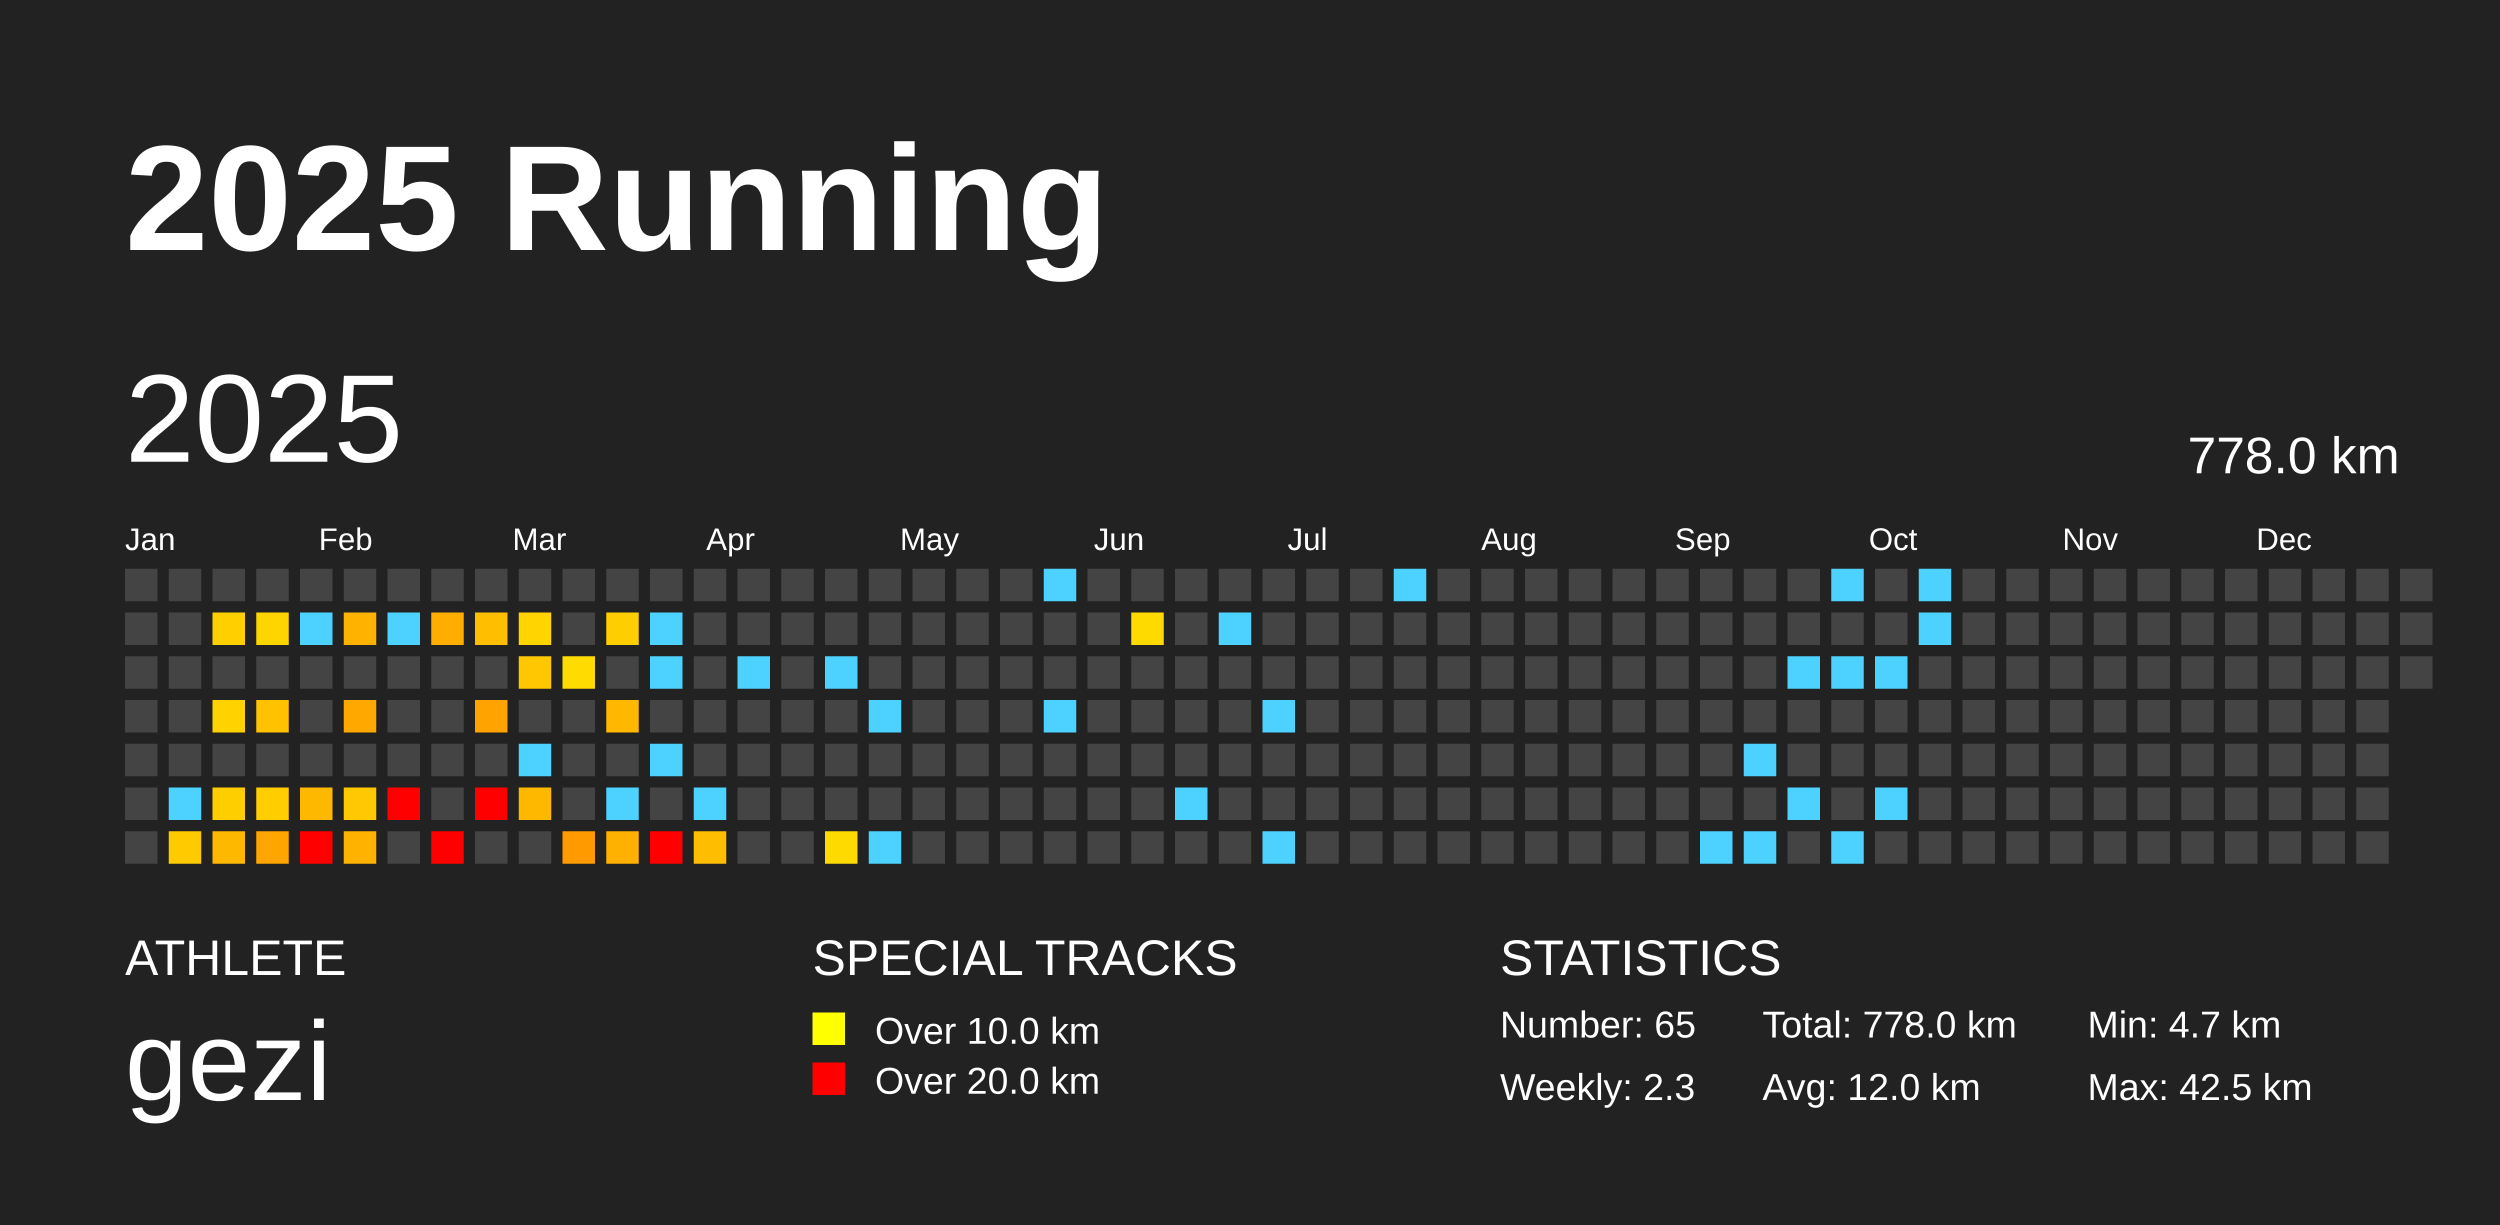
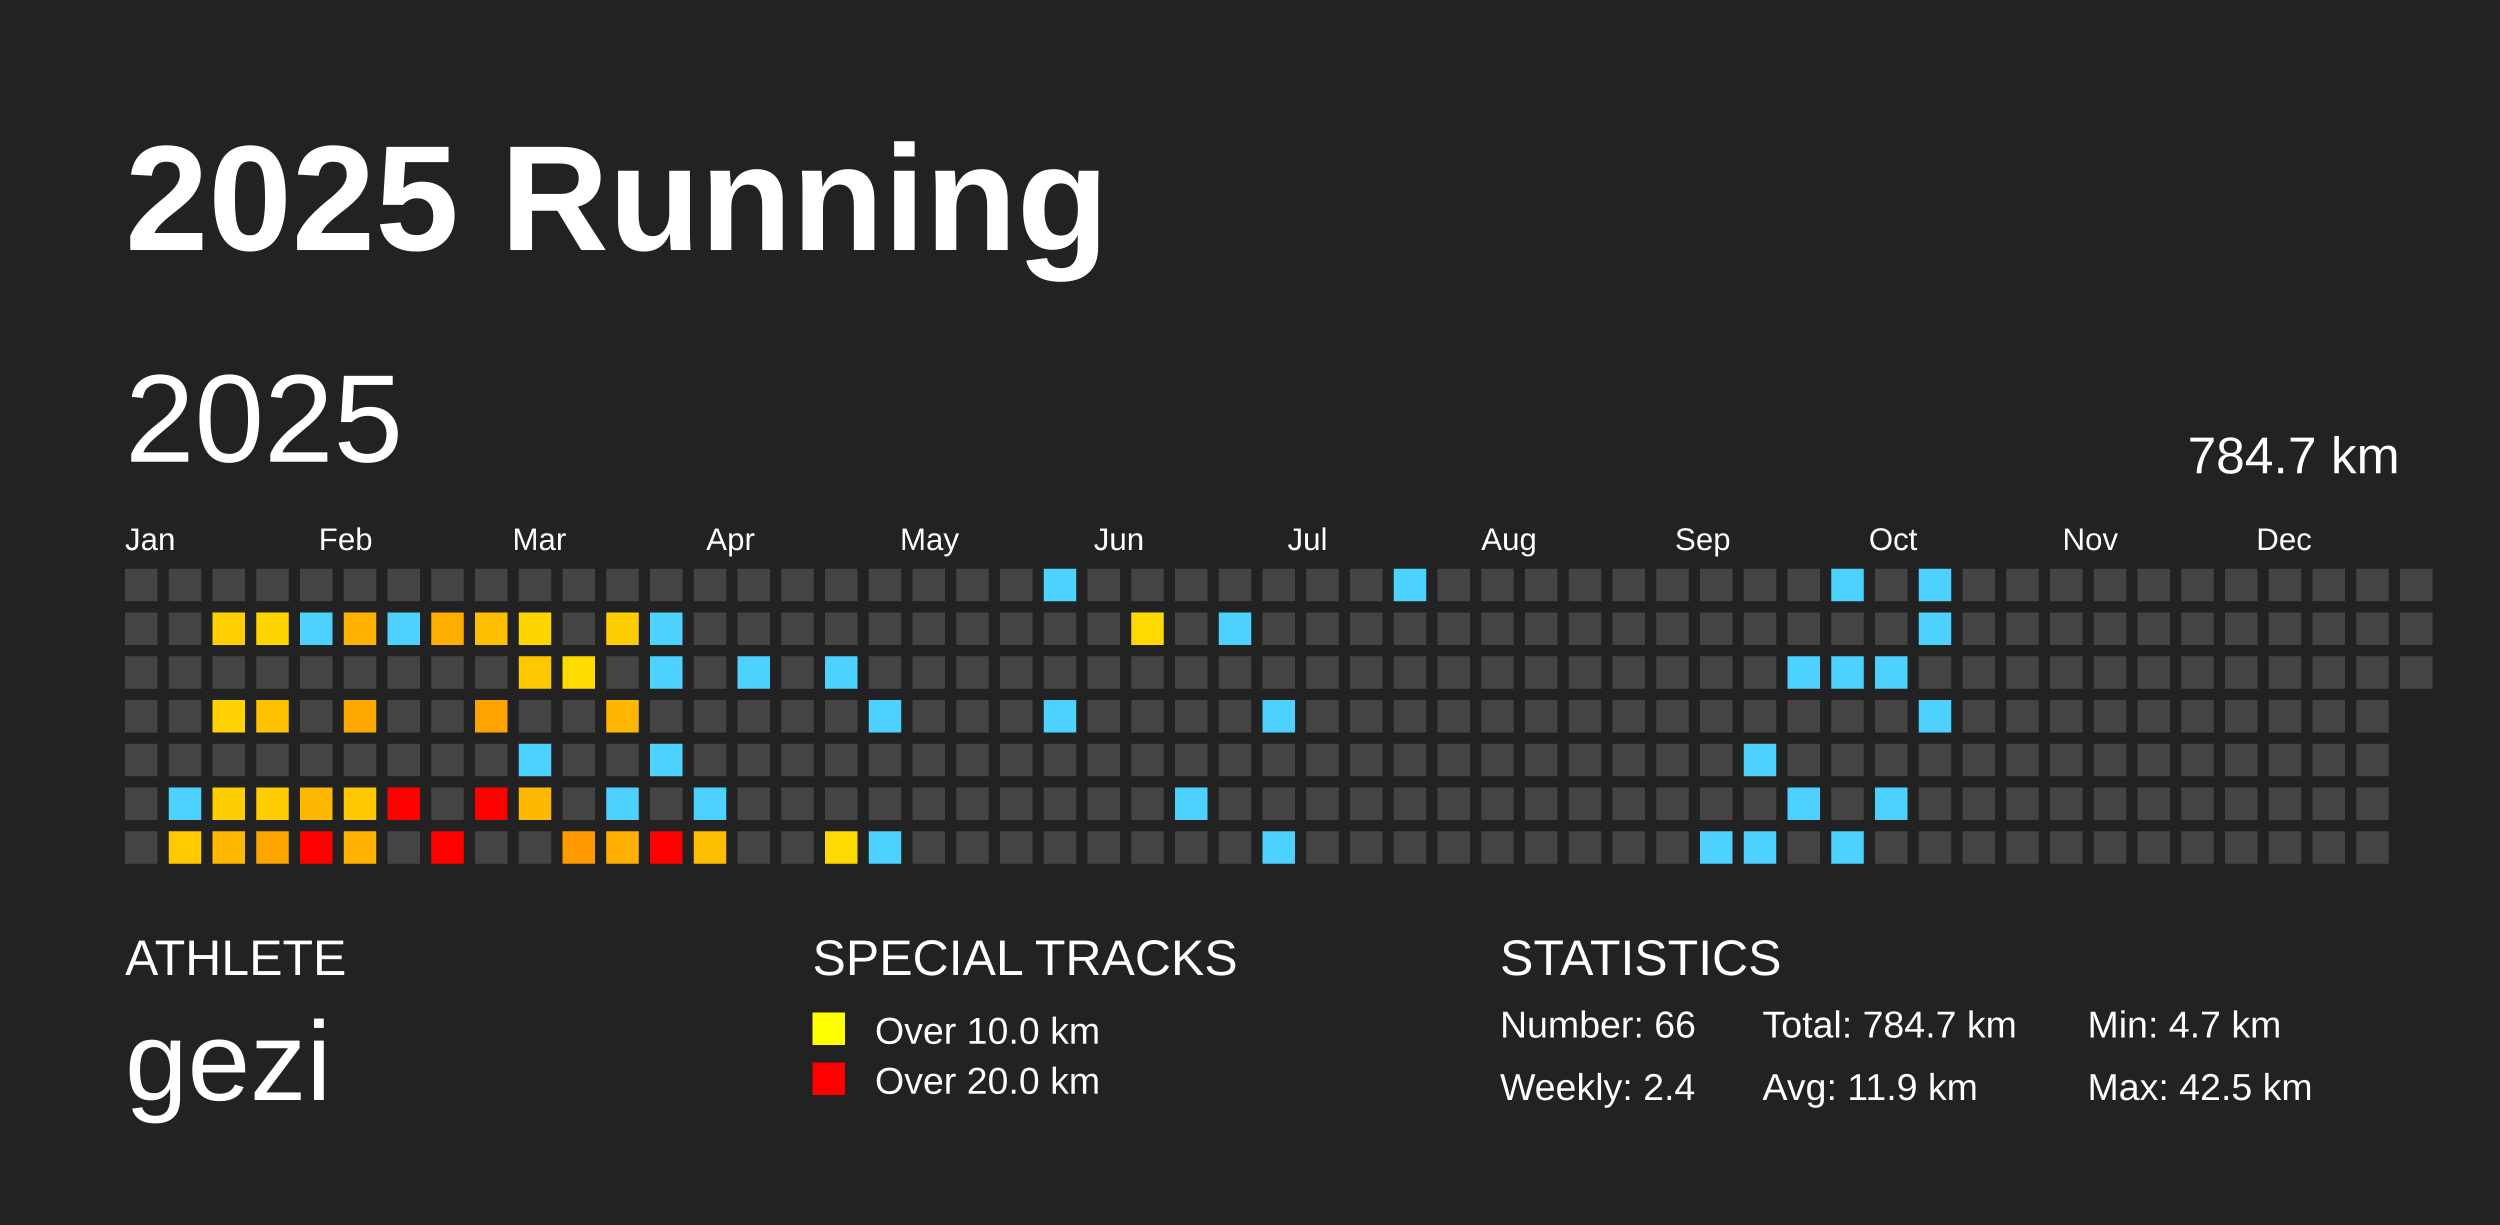
<svg xmlns="http://www.w3.org/2000/svg" baseProfile="full" height="98mm" version="1.1" viewBox="0,0,200,98" width="200mm">
  <defs />
  <rect fill="#222222" height="98" width="200" x="0" y="0" />
  <text fill="#FFFFFF" style="font-size:12px; font-family:Arial; font-weight:bold;" x="10" y="20">2025 Running</text>
  <text fill="#FFFFFF" style="font-size:4px; font-family:Arial" x="10" y="78">ATHLETE</text>
  <text fill="#FFFFFF" style="font-size:9px; font-family:Arial" x="10" y="88">gezi</text>
  <text fill="#FFFFFF" style="font-size:4px; font-family:Arial" x="65" y="78">SPECIAL TRACKS</text>
  <rect fill="yellow" height="2.6" width="2.6" x="65" y="81" />
  <text fill="#FFFFFF" style="font-size:3px; font-family:Arial" x="70" y="83.5">Over 10.0 km</text>
  <rect fill="red" height="2.6" width="2.6" x="65" y="85" />
  <text fill="#FFFFFF" style="font-size:3px; font-family:Arial" x="70" y="87.5">Over 20.0 km</text>
  <text fill="#FFFFFF" style="font-size:4px; font-family:Arial" x="120" y="78">STATISTICS</text>
-   <text fill="#FFFFFF" style="font-size:3px; font-family:Arial" x="120" y="83">Number: 65</text>
-   <text fill="#FFFFFF" style="font-size:3px; font-family:Arial" x="120" y="88">Weekly: 2.3</text>
-   <text fill="#FFFFFF" style="font-size:3px; font-family:Arial" x="141" y="83">Total: 778.0 km</text>
-   <text fill="#FFFFFF" style="font-size:3px; font-family:Arial" x="141" y="88">Avg: 12.0 km</text>
+   <text fill="#FFFFFF" style="font-size:3px; font-family:Arial" x="120" y="83">Number: 66</text>
+   <text fill="#FFFFFF" style="font-size:3px; font-family:Arial" x="120" y="88">Weekly: 2.4</text>
+   <text fill="#FFFFFF" style="font-size:3px; font-family:Arial" x="141" y="83">Total: 784.7 km</text>
+   <text fill="#FFFFFF" style="font-size:3px; font-family:Arial" x="141" y="88">Avg: 11.9 km</text>
  <text fill="#FFFFFF" style="font-size:3px; font-family:Arial" x="167" y="83">Min: 4.7 km</text>
  <text fill="#FFFFFF" style="font-size:3px; font-family:Arial" x="167" y="88">Max: 42.5 km</text>
  <text dominant-baseline="hanging" fill="#FFFFFF" style="font-size:10.0px; font-family:Arial;" x="10" y="30">2025</text>
-   <text dominant-baseline="hanging" fill="#FFFFFF" style="font-size:4.125px; font-family:Arial;" x="175" y="35">778.0 km</text>
+   <text dominant-baseline="hanging" fill="#FFFFFF" style="font-size:4.125px; font-family:Arial;" x="175" y="35">784.7 km</text>
  <text fill="#FFFFFF" style="font-size:2.5px; font-family:Arial" x="10.0" y="44">Jan</text>
  <text fill="#FFFFFF" style="font-size:2.5px; font-family:Arial" x="25.5" y="44">Feb</text>
  <text fill="#FFFFFF" style="font-size:2.5px; font-family:Arial" x="41.0" y="44">Mar</text>
  <text fill="#FFFFFF" style="font-size:2.5px; font-family:Arial" x="56.5" y="44">Apr</text>
  <text fill="#FFFFFF" style="font-size:2.5px; font-family:Arial" x="72.0" y="44">May</text>
  <text fill="#FFFFFF" style="font-size:2.5px; font-family:Arial" x="87.5" y="44">Jun</text>
  <text fill="#FFFFFF" style="font-size:2.5px; font-family:Arial" x="103.0" y="44">Jul</text>
  <text fill="#FFFFFF" style="font-size:2.5px; font-family:Arial" x="118.5" y="44">Aug</text>
  <text fill="#FFFFFF" style="font-size:2.5px; font-family:Arial" x="134.0" y="44">Sep</text>
  <text fill="#FFFFFF" style="font-size:2.5px; font-family:Arial" x="149.5" y="44">Oct</text>
  <text fill="#FFFFFF" style="font-size:2.5px; font-family:Arial" x="165.0" y="44">Nov</text>
  <text fill="#FFFFFF" style="font-size:2.5px; font-family:Arial" x="180.5" y="44">Dec</text>
  <rect fill="#444444" height="2.6" width="2.6" x="10.0" y="45.5" />
  <rect fill="#444444" height="2.6" width="2.6" x="10.0" y="49.0" />
  <rect fill="#444444" height="2.6" width="2.6" x="10.0" y="52.5" />
  <rect fill="#444444" height="2.6" width="2.6" x="10.0" y="56.0" />
  <rect fill="#444444" height="2.6" width="2.6" x="10.0" y="59.5" />
  <rect fill="#444444" height="2.6" width="2.6" x="10.0" y="63.0" />
  <rect fill="#444444" height="2.6" width="2.6" x="10.0" y="66.5" />
  <rect fill="#444444" height="2.6" width="2.6" x="13.5" y="45.5" />
  <rect fill="#444444" height="2.6" width="2.6" x="13.5" y="49.0" />
  <rect fill="#444444" height="2.6" width="2.6" x="13.5" y="52.5" />
  <rect fill="#444444" height="2.6" width="2.6" x="13.5" y="56.0" />
  <rect fill="#444444" height="2.6" width="2.6" x="13.5" y="59.5" />
  <rect fill="#4dd2ff" height="2.6" width="2.6" x="13.5" y="63.0" />
  <rect fill="#ffca00" height="2.6" width="2.6" x="13.5" y="66.5" />
  <rect fill="#444444" height="2.6" width="2.6" x="17.0" y="45.5" />
  <rect fill="#ffcf00" height="2.6" width="2.6" x="17.0" y="49.0" />
  <rect fill="#444444" height="2.6" width="2.6" x="17.0" y="52.5" />
  <rect fill="#ffd200" height="2.6" width="2.6" x="17.0" y="56.0" />
  <rect fill="#444444" height="2.6" width="2.6" x="17.0" y="59.5" />
  <rect fill="#ffce00" height="2.6" width="2.6" x="17.0" y="63.0" />
  <rect fill="#ffb800" height="2.6" width="2.6" x="17.0" y="66.5" />
  <rect fill="#444444" height="2.6" width="2.6" x="20.5" y="45.5" />
  <rect fill="#ffd500" height="2.6" width="2.6" x="20.5" y="49.0" />
  <rect fill="#444444" height="2.6" width="2.6" x="20.5" y="52.5" />
  <rect fill="#ffc100" height="2.6" width="2.6" x="20.5" y="56.0" />
  <rect fill="#444444" height="2.6" width="2.6" x="20.5" y="59.5" />
  <rect fill="#ffcd00" height="2.6" width="2.6" x="20.5" y="63.0" />
  <rect fill="#ffa500" height="2.6" width="2.6" x="20.5" y="66.5" />
  <rect fill="#444444" height="2.6" width="2.6" x="24.0" y="45.5" />
  <rect fill="#4dd2ff" height="2.6" width="2.6" x="24.0" y="49.0" />
  <rect fill="#444444" height="2.6" width="2.6" x="24.0" y="52.5" />
  <rect fill="#444444" height="2.6" width="2.6" x="24.0" y="56.0" />
  <rect fill="#444444" height="2.6" width="2.6" x="24.0" y="59.5" />
  <rect fill="#ffb800" height="2.6" width="2.6" x="24.0" y="63.0" />
  <rect fill="red" height="2.6" width="2.6" x="24.0" y="66.5" />
  <rect fill="#444444" height="2.6" width="2.6" x="27.5" y="45.5" />
  <rect fill="#ffb300" height="2.6" width="2.6" x="27.5" y="49.0" />
  <rect fill="#444444" height="2.6" width="2.6" x="27.5" y="52.5" />
  <rect fill="#ffa900" height="2.6" width="2.6" x="27.5" y="56.0" />
  <rect fill="#444444" height="2.6" width="2.6" x="27.5" y="59.5" />
  <rect fill="#ffc800" height="2.6" width="2.6" x="27.5" y="63.0" />
  <rect fill="#ffb200" height="2.6" width="2.6" x="27.5" y="66.5" />
  <rect fill="#444444" height="2.6" width="2.6" x="31.0" y="45.5" />
  <rect fill="#4dd2ff" height="2.6" width="2.6" x="31.0" y="49.0" />
  <rect fill="#444444" height="2.6" width="2.6" x="31.0" y="52.5" />
  <rect fill="#444444" height="2.6" width="2.6" x="31.0" y="56.0" />
  <rect fill="#444444" height="2.6" width="2.6" x="31.0" y="59.5" />
  <rect fill="red" height="2.6" width="2.6" x="31.0" y="63.0" />
  <rect fill="#444444" height="2.6" width="2.6" x="31.0" y="66.5" />
  <rect fill="#444444" height="2.6" width="2.6" x="34.5" y="45.5" />
  <rect fill="#ffae00" height="2.6" width="2.6" x="34.5" y="49.0" />
  <rect fill="#444444" height="2.6" width="2.6" x="34.5" y="52.5" />
  <rect fill="#444444" height="2.6" width="2.6" x="34.5" y="56.0" />
  <rect fill="#444444" height="2.6" width="2.6" x="34.5" y="59.5" />
  <rect fill="#444444" height="2.6" width="2.6" x="34.5" y="63.0" />
  <rect fill="red" height="2.6" width="2.6" x="34.5" y="66.5" />
  <rect fill="#444444" height="2.6" width="2.6" x="38.0" y="45.5" />
  <rect fill="#ffbe00" height="2.6" width="2.6" x="38.0" y="49.0" />
  <rect fill="#444444" height="2.6" width="2.6" x="38.0" y="52.5" />
  <rect fill="#ffa300" height="2.6" width="2.6" x="38.0" y="56.0" />
  <rect fill="#444444" height="2.6" width="2.6" x="38.0" y="59.5" />
  <rect fill="red" height="2.6" width="2.6" x="38.0" y="63.0" />
  <rect fill="#444444" height="2.6" width="2.6" x="38.0" y="66.5" />
  <rect fill="#444444" height="2.6" width="2.6" x="41.5" y="45.5" />
  <rect fill="#ffd500" height="2.6" width="2.6" x="41.5" y="49.0" />
  <rect fill="#ffc700" height="2.6" width="2.6" x="41.5" y="52.5" />
  <rect fill="#444444" height="2.6" width="2.6" x="41.5" y="56.0" />
  <rect fill="#4dd2ff" height="2.6" width="2.6" x="41.5" y="59.5" />
  <rect fill="#ffb800" height="2.6" width="2.6" x="41.5" y="63.0" />
  <rect fill="#444444" height="2.6" width="2.6" x="41.5" y="66.5" />
  <rect fill="#444444" height="2.6" width="2.6" x="45.0" y="45.5" />
  <rect fill="#444444" height="2.6" width="2.6" x="45.0" y="49.0" />
  <rect fill="#ffdb00" height="2.6" width="2.6" x="45.0" y="52.5" />
  <rect fill="#444444" height="2.6" width="2.6" x="45.0" y="56.0" />
  <rect fill="#444444" height="2.6" width="2.6" x="45.0" y="59.5" />
  <rect fill="#444444" height="2.6" width="2.6" x="45.0" y="63.0" />
  <rect fill="#ff9a00" height="2.6" width="2.6" x="45.0" y="66.5" />
  <rect fill="#444444" height="2.6" width="2.6" x="48.5" y="45.5" />
  <rect fill="#ffce00" height="2.6" width="2.6" x="48.5" y="49.0" />
  <rect fill="#444444" height="2.6" width="2.6" x="48.5" y="52.5" />
  <rect fill="#ffb700" height="2.6" width="2.6" x="48.5" y="56.0" />
  <rect fill="#444444" height="2.6" width="2.6" x="48.5" y="59.5" />
  <rect fill="#4dd2ff" height="2.6" width="2.6" x="48.5" y="63.0" />
  <rect fill="#ffb000" height="2.6" width="2.6" x="48.5" y="66.5" />
  <rect fill="#444444" height="2.6" width="2.6" x="52.0" y="45.5" />
  <rect fill="#4dd2ff" height="2.6" width="2.6" x="52.0" y="49.0" />
  <rect fill="#4dd2ff" height="2.6" width="2.6" x="52.0" y="52.5" />
  <rect fill="#444444" height="2.6" width="2.6" x="52.0" y="56.0" />
  <rect fill="#4dd2ff" height="2.6" width="2.6" x="52.0" y="59.5" />
  <rect fill="#444444" height="2.6" width="2.6" x="52.0" y="63.0" />
  <rect fill="red" height="2.6" width="2.6" x="52.0" y="66.5" />
  <rect fill="#444444" height="2.6" width="2.6" x="55.5" y="45.5" />
  <rect fill="#444444" height="2.6" width="2.6" x="55.5" y="49.0" />
  <rect fill="#444444" height="2.6" width="2.6" x="55.5" y="52.5" />
  <rect fill="#444444" height="2.6" width="2.6" x="55.5" y="56.0" />
  <rect fill="#444444" height="2.6" width="2.6" x="55.5" y="59.5" />
  <rect fill="#4dd2ff" height="2.6" width="2.6" x="55.5" y="63.0" />
  <rect fill="#ffbd00" height="2.6" width="2.6" x="55.5" y="66.5" />
  <rect fill="#444444" height="2.6" width="2.6" x="59.0" y="45.5" />
  <rect fill="#444444" height="2.6" width="2.6" x="59.0" y="49.0" />
  <rect fill="#4dd2ff" height="2.6" width="2.6" x="59.0" y="52.5" />
  <rect fill="#444444" height="2.6" width="2.6" x="59.0" y="56.0" />
  <rect fill="#444444" height="2.6" width="2.6" x="59.0" y="59.5" />
  <rect fill="#444444" height="2.6" width="2.6" x="59.0" y="63.0" />
  <rect fill="#444444" height="2.6" width="2.6" x="59.0" y="66.5" />
  <rect fill="#444444" height="2.6" width="2.6" x="62.5" y="45.5" />
  <rect fill="#444444" height="2.6" width="2.6" x="62.5" y="49.0" />
  <rect fill="#444444" height="2.6" width="2.6" x="62.5" y="52.5" />
  <rect fill="#444444" height="2.6" width="2.6" x="62.5" y="56.0" />
  <rect fill="#444444" height="2.6" width="2.6" x="62.5" y="59.5" />
  <rect fill="#444444" height="2.6" width="2.6" x="62.5" y="63.0" />
  <rect fill="#444444" height="2.6" width="2.6" x="62.5" y="66.5" />
  <rect fill="#444444" height="2.6" width="2.6" x="66.0" y="45.5" />
  <rect fill="#444444" height="2.6" width="2.6" x="66.0" y="49.0" />
  <rect fill="#4dd2ff" height="2.6" width="2.6" x="66.0" y="52.5" />
  <rect fill="#444444" height="2.6" width="2.6" x="66.0" y="56.0" />
  <rect fill="#444444" height="2.6" width="2.6" x="66.0" y="59.5" />
  <rect fill="#444444" height="2.6" width="2.6" x="66.0" y="63.0" />
  <rect fill="#ffda00" height="2.6" width="2.6" x="66.0" y="66.5" />
  <rect fill="#444444" height="2.6" width="2.6" x="69.5" y="45.5" />
  <rect fill="#444444" height="2.6" width="2.6" x="69.5" y="49.0" />
  <rect fill="#444444" height="2.6" width="2.6" x="69.5" y="52.5" />
  <rect fill="#4dd2ff" height="2.6" width="2.6" x="69.5" y="56.0" />
  <rect fill="#444444" height="2.6" width="2.6" x="69.5" y="59.5" />
  <rect fill="#444444" height="2.6" width="2.6" x="69.5" y="63.0" />
  <rect fill="#4dd2ff" height="2.6" width="2.6" x="69.5" y="66.5" />
  <rect fill="#444444" height="2.6" width="2.6" x="73.0" y="45.5" />
  <rect fill="#444444" height="2.6" width="2.6" x="73.0" y="49.0" />
  <rect fill="#444444" height="2.6" width="2.6" x="73.0" y="52.5" />
  <rect fill="#444444" height="2.6" width="2.6" x="73.0" y="56.0" />
  <rect fill="#444444" height="2.6" width="2.6" x="73.0" y="59.5" />
  <rect fill="#444444" height="2.6" width="2.6" x="73.0" y="63.0" />
  <rect fill="#444444" height="2.6" width="2.6" x="73.0" y="66.5" />
  <rect fill="#444444" height="2.6" width="2.6" x="76.5" y="45.5" />
  <rect fill="#444444" height="2.6" width="2.6" x="76.5" y="49.0" />
  <rect fill="#444444" height="2.6" width="2.6" x="76.5" y="52.5" />
  <rect fill="#444444" height="2.6" width="2.6" x="76.5" y="56.0" />
  <rect fill="#444444" height="2.6" width="2.6" x="76.5" y="59.5" />
  <rect fill="#444444" height="2.6" width="2.6" x="76.5" y="63.0" />
  <rect fill="#444444" height="2.6" width="2.6" x="76.5" y="66.5" />
  <rect fill="#444444" height="2.6" width="2.6" x="80.0" y="45.5" />
  <rect fill="#444444" height="2.6" width="2.6" x="80.0" y="49.0" />
  <rect fill="#444444" height="2.6" width="2.6" x="80.0" y="52.5" />
  <rect fill="#444444" height="2.6" width="2.6" x="80.0" y="56.0" />
  <rect fill="#444444" height="2.6" width="2.6" x="80.0" y="59.5" />
  <rect fill="#444444" height="2.6" width="2.6" x="80.0" y="63.0" />
  <rect fill="#444444" height="2.6" width="2.6" x="80.0" y="66.5" />
  <rect fill="#4dd2ff" height="2.6" width="2.6" x="83.5" y="45.5" />
  <rect fill="#444444" height="2.6" width="2.6" x="83.5" y="49.0" />
  <rect fill="#444444" height="2.6" width="2.6" x="83.5" y="52.5" />
  <rect fill="#4dd2ff" height="2.6" width="2.6" x="83.5" y="56.0" />
  <rect fill="#444444" height="2.6" width="2.6" x="83.5" y="59.5" />
  <rect fill="#444444" height="2.6" width="2.6" x="83.5" y="63.0" />
  <rect fill="#444444" height="2.6" width="2.6" x="83.5" y="66.5" />
  <rect fill="#444444" height="2.6" width="2.6" x="87.0" y="45.5" />
  <rect fill="#444444" height="2.6" width="2.6" x="87.0" y="49.0" />
  <rect fill="#444444" height="2.6" width="2.6" x="87.0" y="52.5" />
  <rect fill="#444444" height="2.6" width="2.6" x="87.0" y="56.0" />
  <rect fill="#444444" height="2.6" width="2.6" x="87.0" y="59.5" />
  <rect fill="#444444" height="2.6" width="2.6" x="87.0" y="63.0" />
  <rect fill="#444444" height="2.6" width="2.6" x="87.0" y="66.5" />
  <rect fill="#444444" height="2.6" width="2.6" x="90.5" y="45.5" />
  <rect fill="#ffda00" height="2.6" width="2.6" x="90.5" y="49.0" />
  <rect fill="#444444" height="2.6" width="2.6" x="90.5" y="52.5" />
  <rect fill="#444444" height="2.6" width="2.6" x="90.5" y="56.0" />
  <rect fill="#444444" height="2.6" width="2.6" x="90.5" y="59.5" />
  <rect fill="#444444" height="2.6" width="2.6" x="90.5" y="63.0" />
  <rect fill="#444444" height="2.6" width="2.6" x="90.5" y="66.5" />
  <rect fill="#444444" height="2.6" width="2.6" x="94.0" y="45.5" />
  <rect fill="#444444" height="2.6" width="2.6" x="94.0" y="49.0" />
  <rect fill="#444444" height="2.6" width="2.6" x="94.0" y="52.5" />
  <rect fill="#444444" height="2.6" width="2.6" x="94.0" y="56.0" />
  <rect fill="#444444" height="2.6" width="2.6" x="94.0" y="59.5" />
  <rect fill="#4dd2ff" height="2.6" width="2.6" x="94.0" y="63.0" />
  <rect fill="#444444" height="2.6" width="2.6" x="94.0" y="66.5" />
  <rect fill="#444444" height="2.6" width="2.6" x="97.5" y="45.5" />
  <rect fill="#4dd2ff" height="2.6" width="2.6" x="97.5" y="49.0" />
  <rect fill="#444444" height="2.6" width="2.6" x="97.5" y="52.5" />
  <rect fill="#444444" height="2.6" width="2.6" x="97.5" y="56.0" />
  <rect fill="#444444" height="2.6" width="2.6" x="97.5" y="59.5" />
  <rect fill="#444444" height="2.6" width="2.6" x="97.5" y="63.0" />
  <rect fill="#444444" height="2.6" width="2.6" x="97.5" y="66.5" />
  <rect fill="#444444" height="2.6" width="2.6" x="101.0" y="45.5" />
  <rect fill="#444444" height="2.6" width="2.6" x="101.0" y="49.0" />
  <rect fill="#444444" height="2.6" width="2.6" x="101.0" y="52.5" />
  <rect fill="#4dd2ff" height="2.6" width="2.6" x="101.0" y="56.0" />
  <rect fill="#444444" height="2.6" width="2.6" x="101.0" y="59.5" />
  <rect fill="#444444" height="2.6" width="2.6" x="101.0" y="63.0" />
  <rect fill="#4dd2ff" height="2.6" width="2.6" x="101.0" y="66.5" />
  <rect fill="#444444" height="2.6" width="2.6" x="104.5" y="45.5" />
  <rect fill="#444444" height="2.6" width="2.6" x="104.5" y="49.0" />
  <rect fill="#444444" height="2.6" width="2.6" x="104.5" y="52.5" />
  <rect fill="#444444" height="2.6" width="2.6" x="104.5" y="56.0" />
  <rect fill="#444444" height="2.6" width="2.6" x="104.5" y="59.5" />
  <rect fill="#444444" height="2.6" width="2.6" x="104.5" y="63.0" />
  <rect fill="#444444" height="2.6" width="2.6" x="104.5" y="66.5" />
  <rect fill="#444444" height="2.6" width="2.6" x="108.0" y="45.5" />
  <rect fill="#444444" height="2.6" width="2.6" x="108.0" y="49.0" />
  <rect fill="#444444" height="2.6" width="2.6" x="108.0" y="52.5" />
  <rect fill="#444444" height="2.6" width="2.6" x="108.0" y="56.0" />
  <rect fill="#444444" height="2.6" width="2.6" x="108.0" y="59.5" />
  <rect fill="#444444" height="2.6" width="2.6" x="108.0" y="63.0" />
  <rect fill="#444444" height="2.6" width="2.6" x="108.0" y="66.5" />
  <rect fill="#4dd2ff" height="2.6" width="2.6" x="111.5" y="45.5" />
  <rect fill="#444444" height="2.6" width="2.6" x="111.5" y="49.0" />
  <rect fill="#444444" height="2.6" width="2.6" x="111.5" y="52.5" />
  <rect fill="#444444" height="2.6" width="2.6" x="111.5" y="56.0" />
  <rect fill="#444444" height="2.6" width="2.6" x="111.5" y="59.5" />
  <rect fill="#444444" height="2.6" width="2.6" x="111.5" y="63.0" />
  <rect fill="#444444" height="2.6" width="2.6" x="111.5" y="66.5" />
  <rect fill="#444444" height="2.6" width="2.6" x="115.0" y="45.5" />
  <rect fill="#444444" height="2.6" width="2.6" x="115.0" y="49.0" />
  <rect fill="#444444" height="2.6" width="2.6" x="115.0" y="52.5" />
  <rect fill="#444444" height="2.6" width="2.6" x="115.0" y="56.0" />
  <rect fill="#444444" height="2.6" width="2.6" x="115.0" y="59.5" />
  <rect fill="#444444" height="2.6" width="2.6" x="115.0" y="63.0" />
  <rect fill="#444444" height="2.6" width="2.6" x="115.0" y="66.5" />
  <rect fill="#444444" height="2.6" width="2.6" x="118.5" y="45.5" />
  <rect fill="#444444" height="2.6" width="2.6" x="118.5" y="49.0" />
  <rect fill="#444444" height="2.6" width="2.6" x="118.5" y="52.5" />
  <rect fill="#444444" height="2.6" width="2.6" x="118.5" y="56.0" />
  <rect fill="#444444" height="2.6" width="2.6" x="118.5" y="59.5" />
  <rect fill="#444444" height="2.6" width="2.6" x="118.5" y="63.0" />
  <rect fill="#444444" height="2.6" width="2.6" x="118.5" y="66.5" />
  <rect fill="#444444" height="2.6" width="2.6" x="122.0" y="45.5" />
  <rect fill="#444444" height="2.6" width="2.6" x="122.0" y="49.0" />
  <rect fill="#444444" height="2.6" width="2.6" x="122.0" y="52.5" />
  <rect fill="#444444" height="2.6" width="2.6" x="122.0" y="56.0" />
  <rect fill="#444444" height="2.6" width="2.6" x="122.0" y="59.5" />
  <rect fill="#444444" height="2.6" width="2.6" x="122.0" y="63.0" />
  <rect fill="#444444" height="2.6" width="2.6" x="122.0" y="66.5" />
  <rect fill="#444444" height="2.6" width="2.6" x="125.5" y="45.5" />
  <rect fill="#444444" height="2.6" width="2.6" x="125.5" y="49.0" />
  <rect fill="#444444" height="2.6" width="2.6" x="125.5" y="52.5" />
  <rect fill="#444444" height="2.6" width="2.6" x="125.5" y="56.0" />
  <rect fill="#444444" height="2.6" width="2.6" x="125.5" y="59.5" />
  <rect fill="#444444" height="2.6" width="2.6" x="125.5" y="63.0" />
  <rect fill="#444444" height="2.6" width="2.6" x="125.5" y="66.5" />
  <rect fill="#444444" height="2.6" width="2.6" x="129.0" y="45.5" />
  <rect fill="#444444" height="2.6" width="2.6" x="129.0" y="49.0" />
  <rect fill="#444444" height="2.6" width="2.6" x="129.0" y="52.5" />
  <rect fill="#444444" height="2.6" width="2.6" x="129.0" y="56.0" />
  <rect fill="#444444" height="2.6" width="2.6" x="129.0" y="59.5" />
  <rect fill="#444444" height="2.6" width="2.6" x="129.0" y="63.0" />
  <rect fill="#444444" height="2.6" width="2.6" x="129.0" y="66.5" />
  <rect fill="#444444" height="2.6" width="2.6" x="132.5" y="45.5" />
  <rect fill="#444444" height="2.6" width="2.6" x="132.5" y="49.0" />
  <rect fill="#444444" height="2.6" width="2.6" x="132.5" y="52.5" />
  <rect fill="#444444" height="2.6" width="2.6" x="132.5" y="56.0" />
  <rect fill="#444444" height="2.6" width="2.6" x="132.5" y="59.5" />
  <rect fill="#444444" height="2.6" width="2.6" x="132.5" y="63.0" />
  <rect fill="#444444" height="2.6" width="2.6" x="132.5" y="66.5" />
  <rect fill="#444444" height="2.6" width="2.6" x="136.0" y="45.5" />
  <rect fill="#444444" height="2.6" width="2.6" x="136.0" y="49.0" />
  <rect fill="#444444" height="2.6" width="2.6" x="136.0" y="52.5" />
  <rect fill="#444444" height="2.6" width="2.6" x="136.0" y="56.0" />
  <rect fill="#444444" height="2.6" width="2.6" x="136.0" y="59.5" />
  <rect fill="#444444" height="2.6" width="2.6" x="136.0" y="63.0" />
  <rect fill="#4dd2ff" height="2.6" width="2.6" x="136.0" y="66.5" />
  <rect fill="#444444" height="2.6" width="2.6" x="139.5" y="45.5" />
  <rect fill="#444444" height="2.6" width="2.6" x="139.5" y="49.0" />
  <rect fill="#444444" height="2.6" width="2.6" x="139.5" y="52.5" />
  <rect fill="#444444" height="2.6" width="2.6" x="139.5" y="56.0" />
  <rect fill="#4dd2ff" height="2.6" width="2.6" x="139.5" y="59.5" />
  <rect fill="#444444" height="2.6" width="2.6" x="139.5" y="63.0" />
  <rect fill="#4dd2ff" height="2.6" width="2.6" x="139.5" y="66.5" />
  <rect fill="#444444" height="2.6" width="2.6" x="143.0" y="45.5" />
  <rect fill="#444444" height="2.6" width="2.6" x="143.0" y="49.0" />
  <rect fill="#4dd2ff" height="2.6" width="2.6" x="143.0" y="52.5" />
  <rect fill="#444444" height="2.6" width="2.6" x="143.0" y="56.0" />
  <rect fill="#444444" height="2.6" width="2.6" x="143.0" y="59.5" />
  <rect fill="#4dd2ff" height="2.6" width="2.6" x="143.0" y="63.0" />
  <rect fill="#444444" height="2.6" width="2.6" x="143.0" y="66.5" />
  <rect fill="#4dd2ff" height="2.6" width="2.6" x="146.5" y="45.5" />
  <rect fill="#444444" height="2.6" width="2.6" x="146.5" y="49.0" />
  <rect fill="#4dd2ff" height="2.6" width="2.6" x="146.5" y="52.5" />
  <rect fill="#444444" height="2.6" width="2.6" x="146.5" y="56.0" />
  <rect fill="#444444" height="2.6" width="2.6" x="146.5" y="59.5" />
  <rect fill="#444444" height="2.6" width="2.6" x="146.5" y="63.0" />
  <rect fill="#4dd2ff" height="2.6" width="2.6" x="146.5" y="66.5" />
  <rect fill="#444444" height="2.6" width="2.6" x="150.0" y="45.5" />
  <rect fill="#444444" height="2.6" width="2.6" x="150.0" y="49.0" />
  <rect fill="#4dd2ff" height="2.6" width="2.6" x="150.0" y="52.5" />
  <rect fill="#444444" height="2.6" width="2.6" x="150.0" y="56.0" />
  <rect fill="#444444" height="2.6" width="2.6" x="150.0" y="59.5" />
  <rect fill="#4dd2ff" height="2.6" width="2.6" x="150.0" y="63.0" />
  <rect fill="#444444" height="2.6" width="2.6" x="150.0" y="66.5" />
  <rect fill="#4dd2ff" height="2.6" width="2.6" x="153.5" y="45.5" />
  <rect fill="#4dd2ff" height="2.6" width="2.6" x="153.5" y="49.0" />
  <rect fill="#444444" height="2.6" width="2.6" x="153.5" y="52.5" />
-   <rect fill="#444444" height="2.6" width="2.6" x="153.5" y="56.0" />
+   <rect fill="#4dd2ff" height="2.6" width="2.6" x="153.5" y="56.0" />
  <rect fill="#444444" height="2.6" width="2.6" x="153.5" y="59.5" />
  <rect fill="#444444" height="2.6" width="2.6" x="153.5" y="63.0" />
  <rect fill="#444444" height="2.6" width="2.6" x="153.5" y="66.5" />
  <rect fill="#444444" height="2.6" width="2.6" x="157.0" y="45.5" />
  <rect fill="#444444" height="2.6" width="2.6" x="157.0" y="49.0" />
  <rect fill="#444444" height="2.6" width="2.6" x="157.0" y="52.5" />
  <rect fill="#444444" height="2.6" width="2.6" x="157.0" y="56.0" />
  <rect fill="#444444" height="2.6" width="2.6" x="157.0" y="59.5" />
  <rect fill="#444444" height="2.6" width="2.6" x="157.0" y="63.0" />
  <rect fill="#444444" height="2.6" width="2.6" x="157.0" y="66.5" />
  <rect fill="#444444" height="2.6" width="2.6" x="160.5" y="45.5" />
  <rect fill="#444444" height="2.6" width="2.6" x="160.5" y="49.0" />
  <rect fill="#444444" height="2.6" width="2.6" x="160.5" y="52.5" />
  <rect fill="#444444" height="2.6" width="2.6" x="160.5" y="56.0" />
  <rect fill="#444444" height="2.6" width="2.6" x="160.5" y="59.5" />
  <rect fill="#444444" height="2.6" width="2.6" x="160.5" y="63.0" />
  <rect fill="#444444" height="2.6" width="2.6" x="160.5" y="66.5" />
  <rect fill="#444444" height="2.6" width="2.6" x="164.0" y="45.5" />
  <rect fill="#444444" height="2.6" width="2.6" x="164.0" y="49.0" />
  <rect fill="#444444" height="2.6" width="2.6" x="164.0" y="52.5" />
  <rect fill="#444444" height="2.6" width="2.6" x="164.0" y="56.0" />
  <rect fill="#444444" height="2.6" width="2.6" x="164.0" y="59.5" />
  <rect fill="#444444" height="2.6" width="2.6" x="164.0" y="63.0" />
  <rect fill="#444444" height="2.6" width="2.6" x="164.0" y="66.5" />
  <rect fill="#444444" height="2.6" width="2.6" x="167.5" y="45.5" />
  <rect fill="#444444" height="2.6" width="2.6" x="167.5" y="49.0" />
  <rect fill="#444444" height="2.6" width="2.6" x="167.5" y="52.5" />
  <rect fill="#444444" height="2.6" width="2.6" x="167.5" y="56.0" />
  <rect fill="#444444" height="2.6" width="2.6" x="167.5" y="59.5" />
  <rect fill="#444444" height="2.6" width="2.6" x="167.5" y="63.0" />
  <rect fill="#444444" height="2.6" width="2.6" x="167.5" y="66.5" />
  <rect fill="#444444" height="2.6" width="2.6" x="171.0" y="45.5" />
  <rect fill="#444444" height="2.6" width="2.6" x="171.0" y="49.0" />
  <rect fill="#444444" height="2.6" width="2.6" x="171.0" y="52.5" />
  <rect fill="#444444" height="2.6" width="2.6" x="171.0" y="56.0" />
  <rect fill="#444444" height="2.6" width="2.6" x="171.0" y="59.5" />
  <rect fill="#444444" height="2.6" width="2.6" x="171.0" y="63.0" />
  <rect fill="#444444" height="2.6" width="2.6" x="171.0" y="66.5" />
  <rect fill="#444444" height="2.6" width="2.6" x="174.5" y="45.5" />
  <rect fill="#444444" height="2.6" width="2.6" x="174.5" y="49.0" />
  <rect fill="#444444" height="2.6" width="2.6" x="174.5" y="52.5" />
  <rect fill="#444444" height="2.6" width="2.6" x="174.5" y="56.0" />
  <rect fill="#444444" height="2.6" width="2.6" x="174.5" y="59.5" />
  <rect fill="#444444" height="2.6" width="2.6" x="174.5" y="63.0" />
  <rect fill="#444444" height="2.6" width="2.6" x="174.5" y="66.5" />
  <rect fill="#444444" height="2.6" width="2.6" x="178.0" y="45.5" />
  <rect fill="#444444" height="2.6" width="2.6" x="178.0" y="49.0" />
  <rect fill="#444444" height="2.6" width="2.6" x="178.0" y="52.5" />
  <rect fill="#444444" height="2.6" width="2.6" x="178.0" y="56.0" />
  <rect fill="#444444" height="2.6" width="2.6" x="178.0" y="59.5" />
  <rect fill="#444444" height="2.6" width="2.6" x="178.0" y="63.0" />
  <rect fill="#444444" height="2.6" width="2.6" x="178.0" y="66.5" />
  <rect fill="#444444" height="2.6" width="2.6" x="181.5" y="45.5" />
  <rect fill="#444444" height="2.6" width="2.6" x="181.5" y="49.0" />
  <rect fill="#444444" height="2.6" width="2.6" x="181.5" y="52.5" />
  <rect fill="#444444" height="2.6" width="2.6" x="181.5" y="56.0" />
  <rect fill="#444444" height="2.6" width="2.6" x="181.5" y="59.5" />
  <rect fill="#444444" height="2.6" width="2.6" x="181.5" y="63.0" />
  <rect fill="#444444" height="2.6" width="2.6" x="181.5" y="66.5" />
  <rect fill="#444444" height="2.6" width="2.6" x="185.0" y="45.5" />
  <rect fill="#444444" height="2.6" width="2.6" x="185.0" y="49.0" />
  <rect fill="#444444" height="2.6" width="2.6" x="185.0" y="52.5" />
  <rect fill="#444444" height="2.6" width="2.6" x="185.0" y="56.0" />
  <rect fill="#444444" height="2.6" width="2.6" x="185.0" y="59.5" />
  <rect fill="#444444" height="2.6" width="2.6" x="185.0" y="63.0" />
  <rect fill="#444444" height="2.6" width="2.6" x="185.0" y="66.5" />
  <rect fill="#444444" height="2.6" width="2.6" x="188.5" y="45.5" />
  <rect fill="#444444" height="2.6" width="2.6" x="188.5" y="49.0" />
  <rect fill="#444444" height="2.6" width="2.6" x="188.5" y="52.5" />
  <rect fill="#444444" height="2.6" width="2.6" x="188.5" y="56.0" />
  <rect fill="#444444" height="2.6" width="2.6" x="188.5" y="59.5" />
  <rect fill="#444444" height="2.6" width="2.6" x="188.5" y="63.0" />
  <rect fill="#444444" height="2.6" width="2.6" x="188.5" y="66.5" />
  <rect fill="#444444" height="2.6" width="2.6" x="192.0" y="45.5" />
  <rect fill="#444444" height="2.6" width="2.6" x="192.0" y="49.0" />
  <rect fill="#444444" height="2.6" width="2.6" x="192.0" y="52.5" />
</svg>
